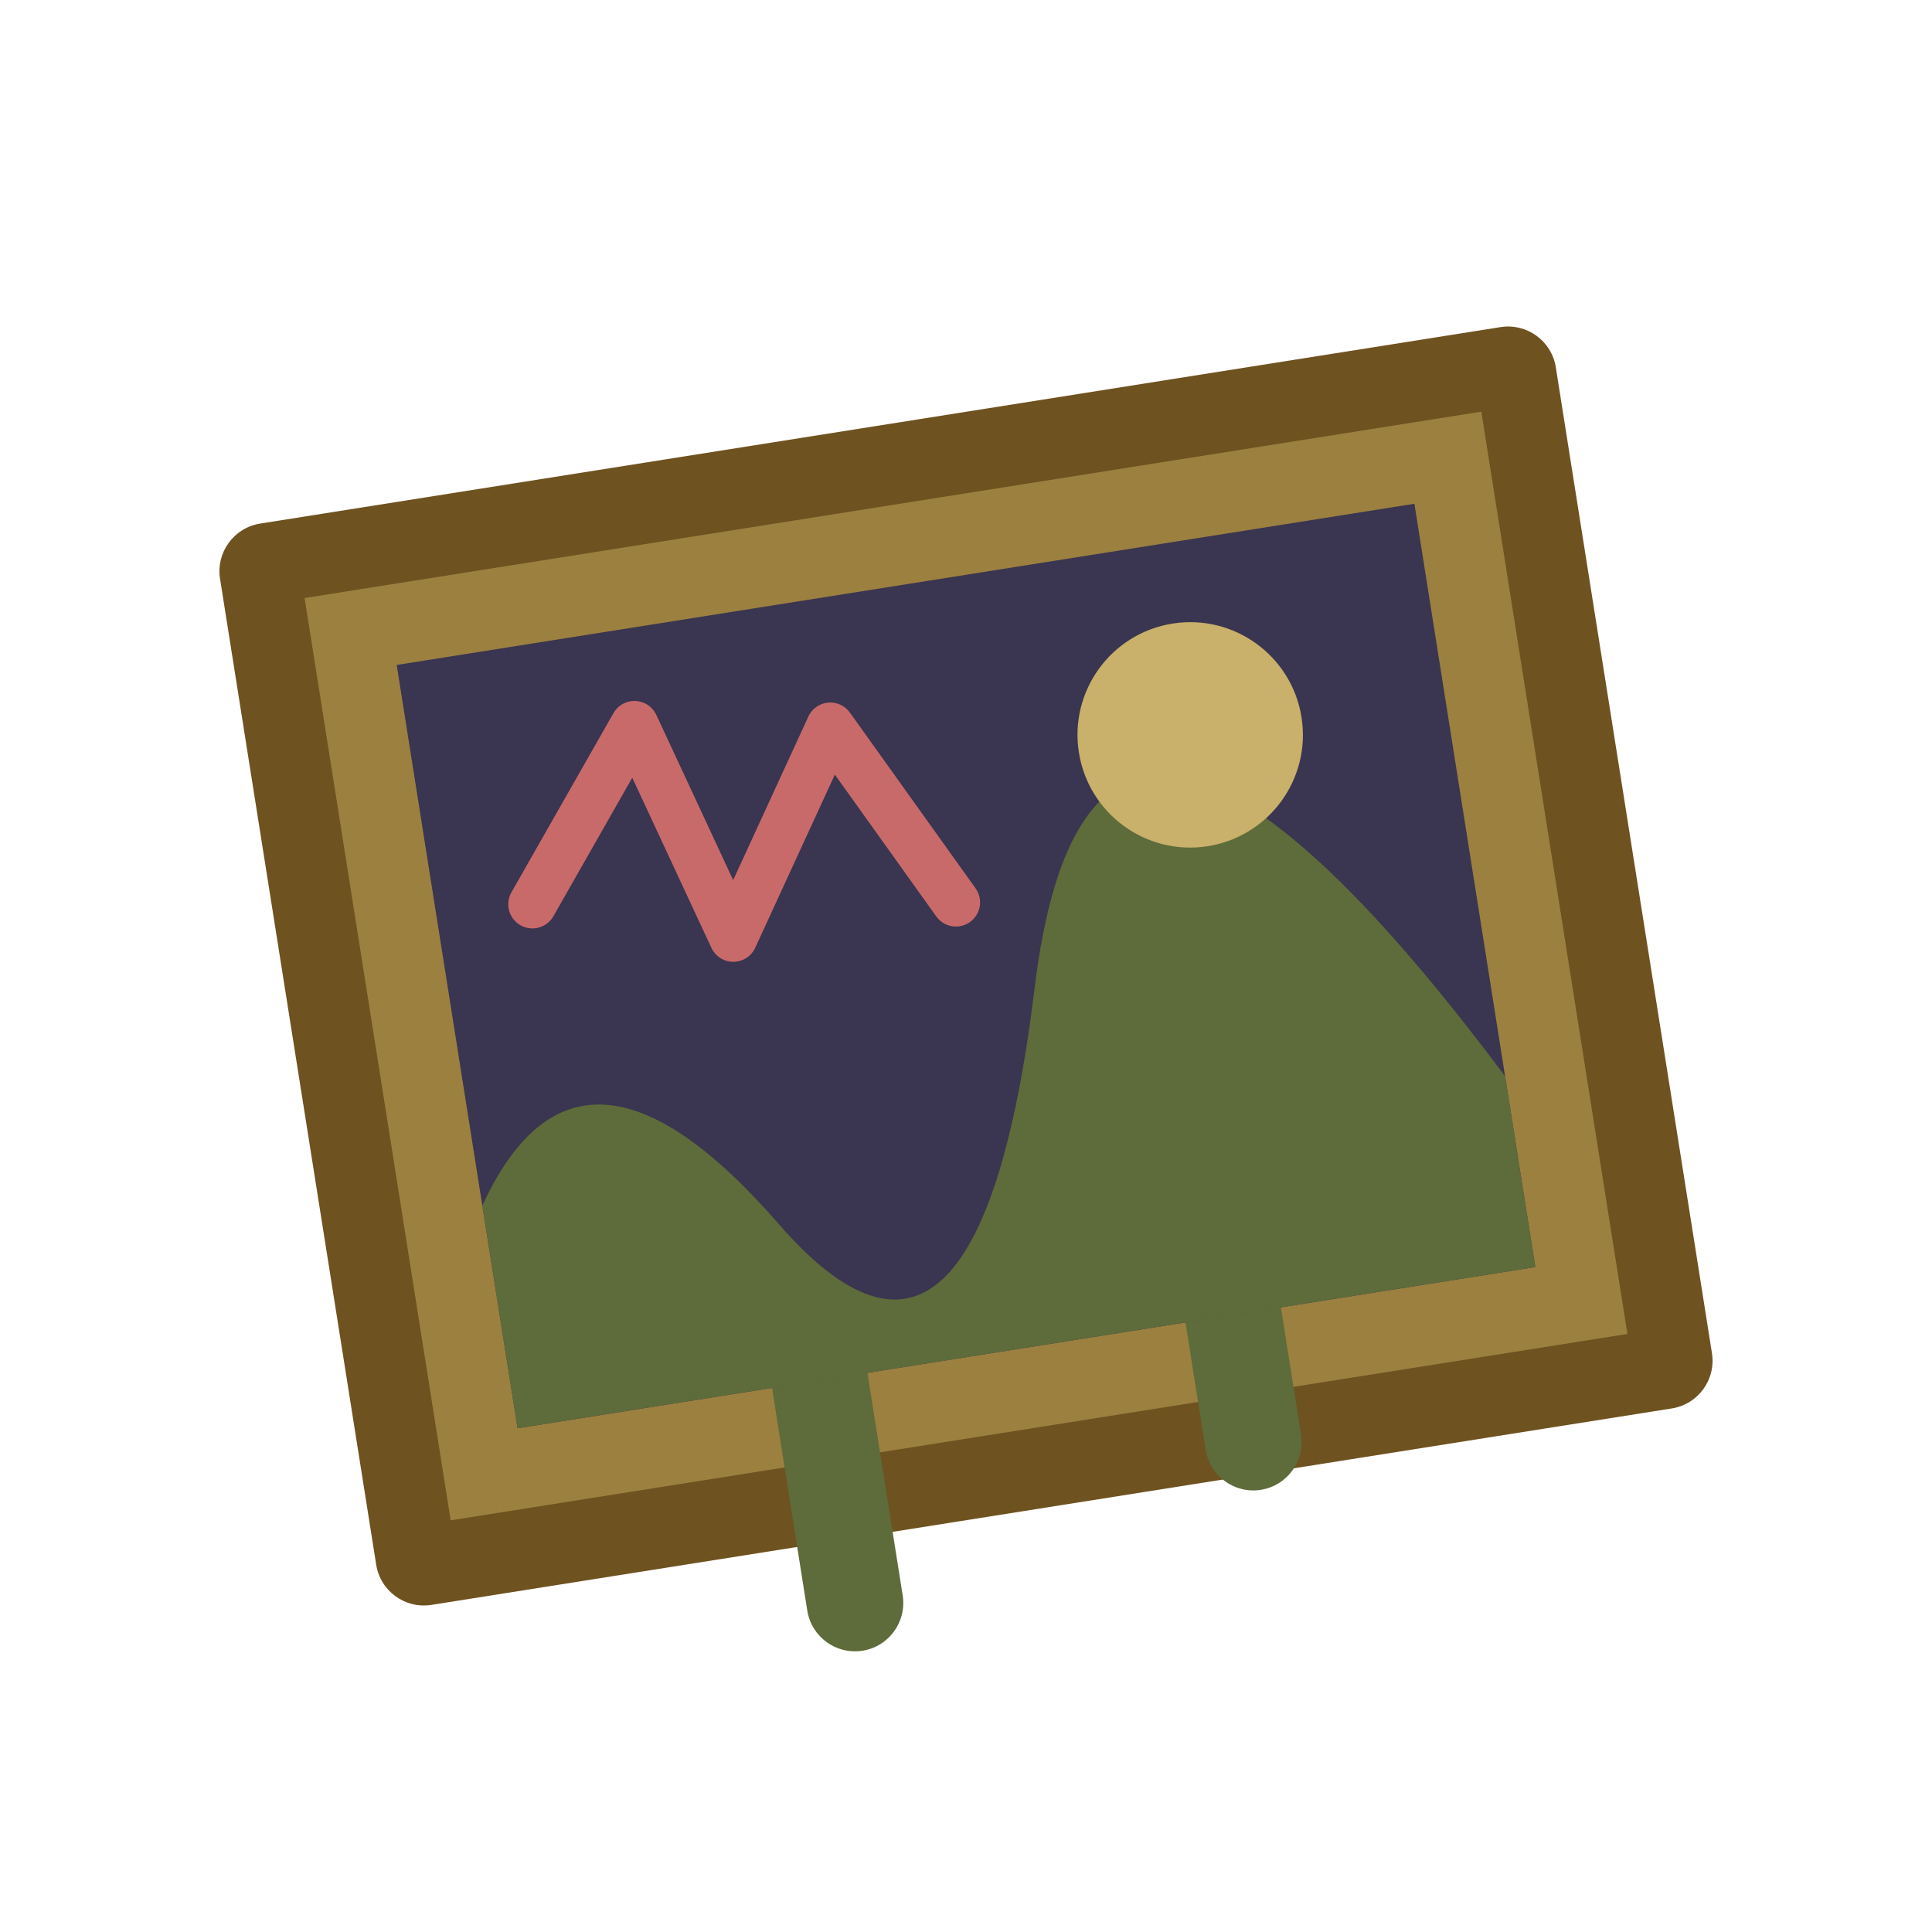
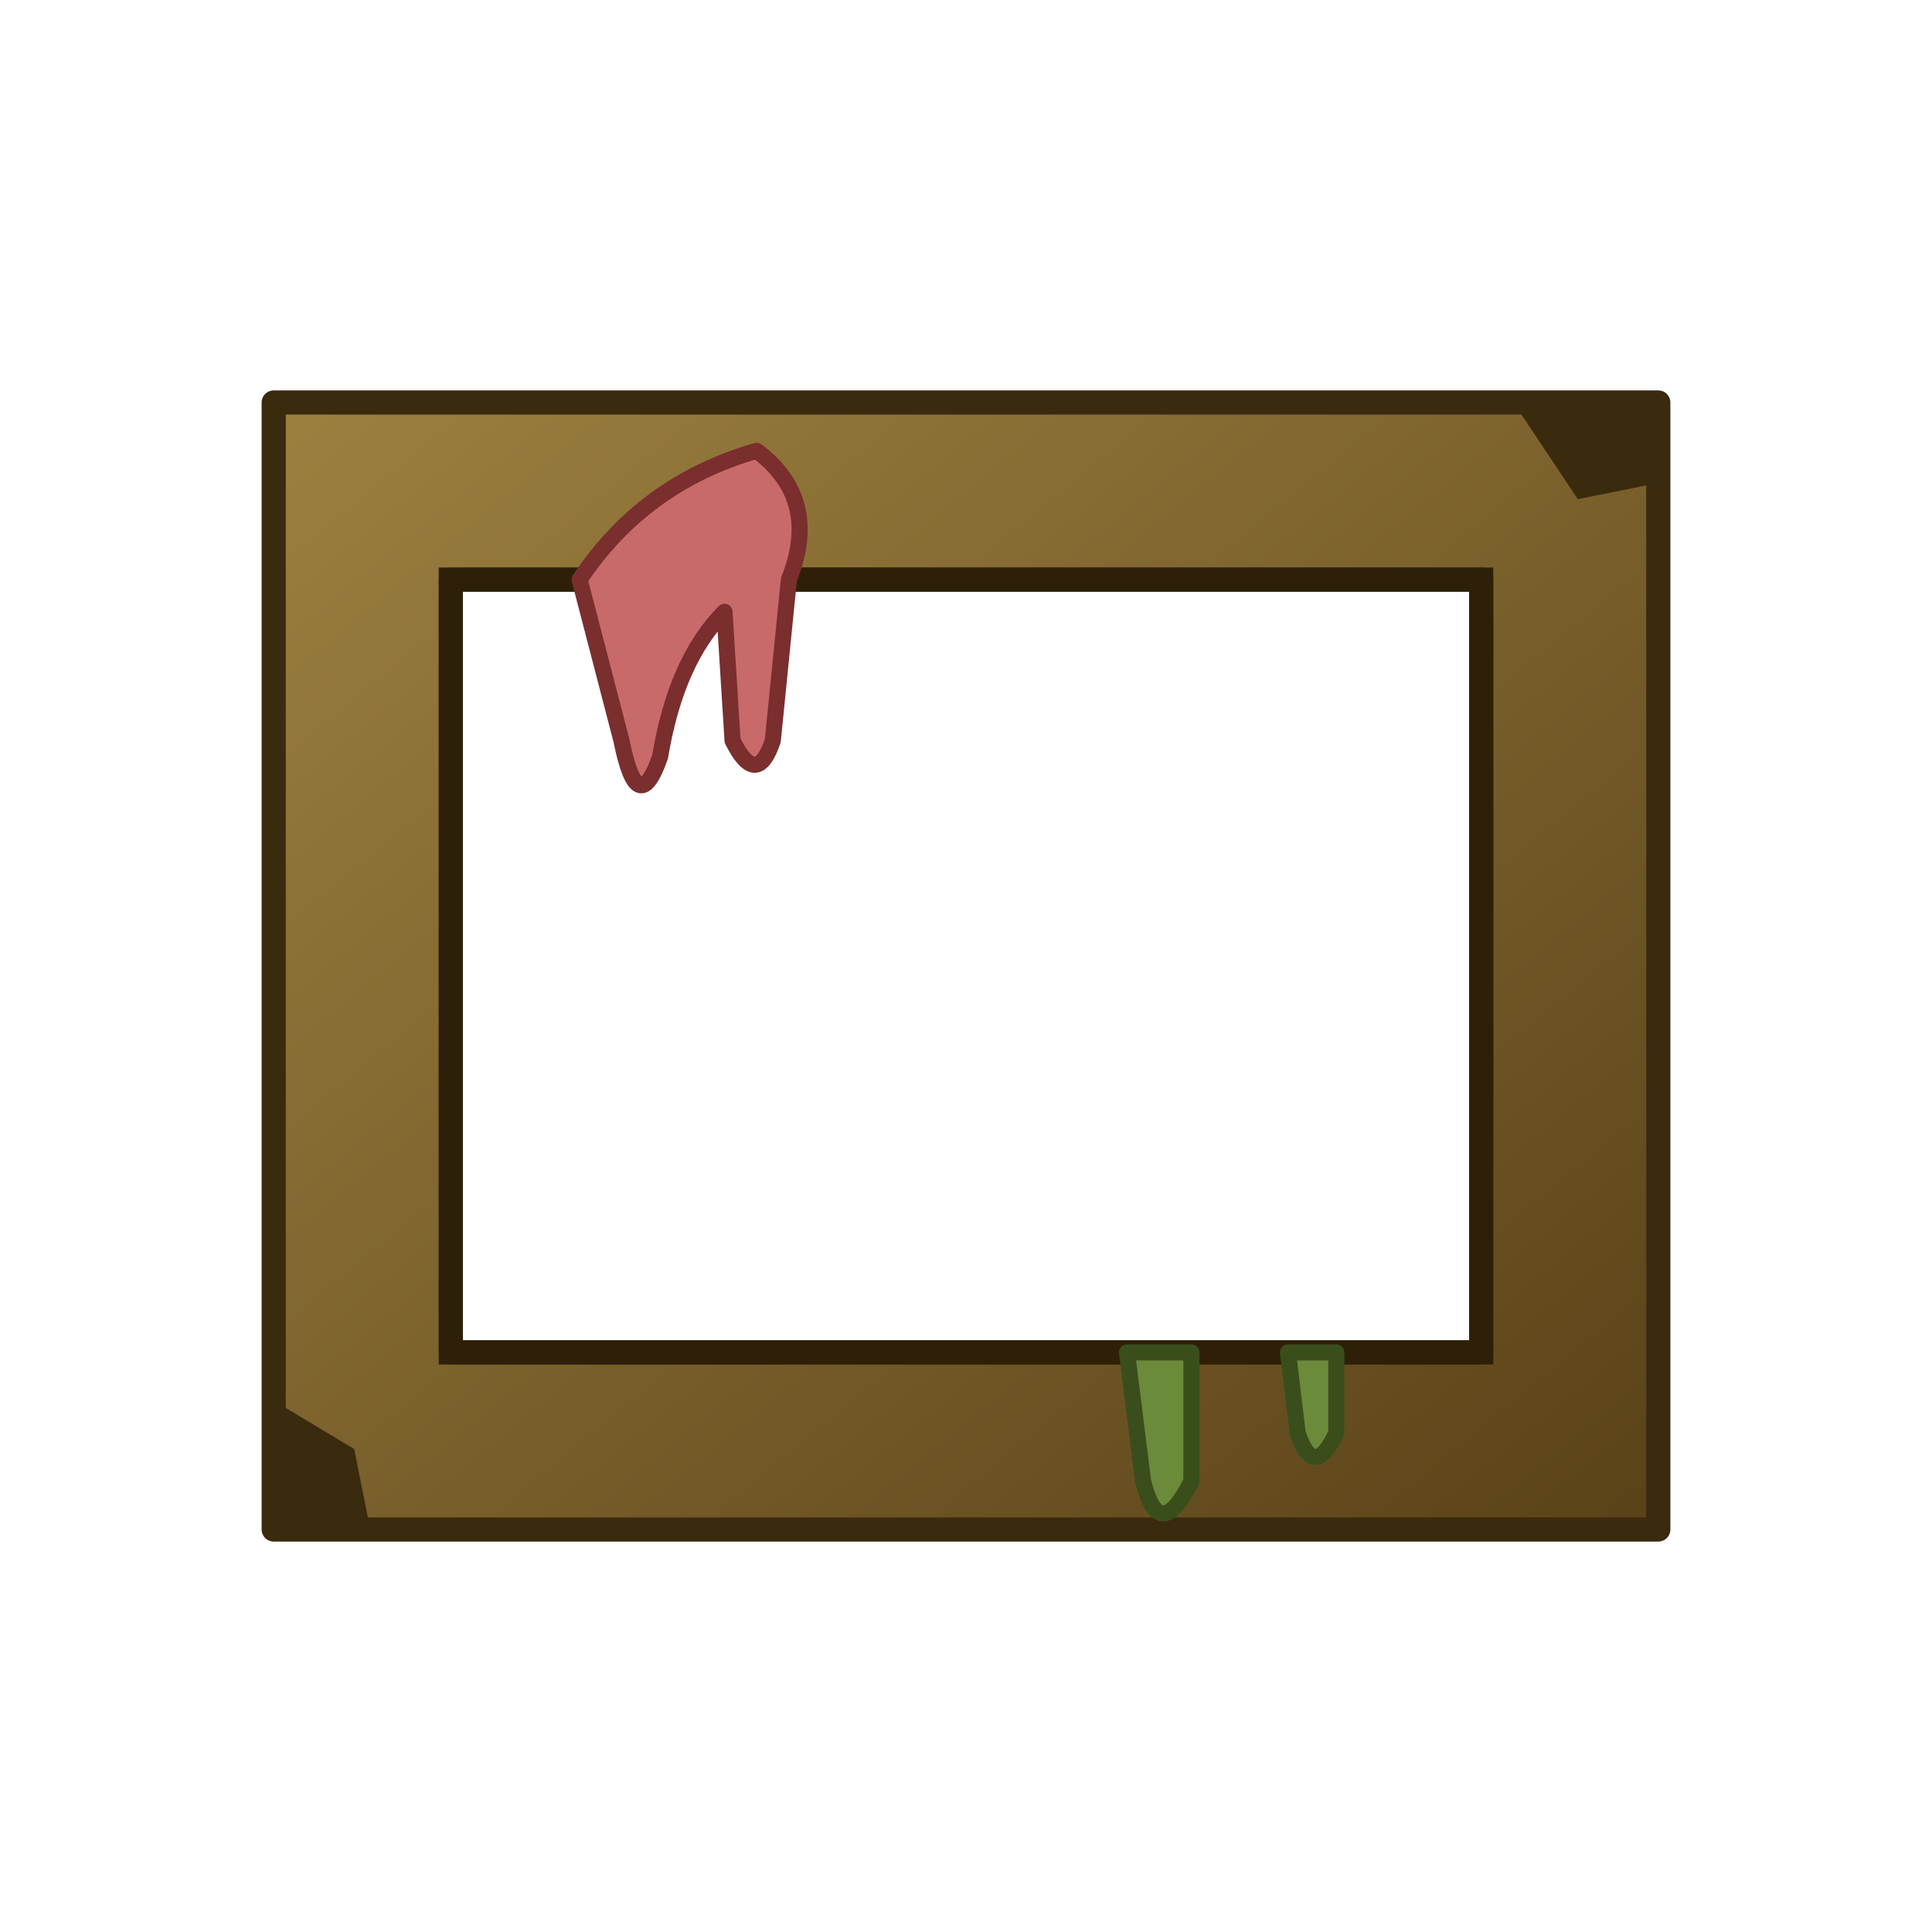
<svg xmlns="http://www.w3.org/2000/svg" width="120" height="120" viewBox="0 0 120 120">
-   <g transform="rotate(-9 60 60)">
-     <rect x="18" y="26" width="84" height="68" rx="3" fill="#6e5220" />
-     <rect x="23" y="31" width="74" height="58" fill="#9c8040" />
-     <rect x="28" y="36" width="64" height="48" fill="#3a3550" />
-     <path d="M28 70 Q36 58 46 74 T64 62 T92 72 L92 84 L28 84 Z" fill="#5e6b3a" />
-     <path d="M34 52 l8 -10 l4 14 l8 -12 l6 12" fill="none" stroke="#c96a6a" stroke-width="3" stroke-linecap="round" stroke-linejoin="round" />
-     <circle cx="76" cy="48" r="7" fill="#c9b06b" />
-     <path d="M44 84 v14 a3 3 0 0 0 6 0 v-14 Z M70 84 v8 a3 3 0 0 0 6 0 v-8 Z" fill="#5e6b3a" />
-   </g>
+   <defs>
+     <linearGradient id="wood" x1="0" y1="0" x2="1" y2="1">
+       <stop offset="0" stop-color="#9c8040" />
+       <stop offset="1" stop-color="#5a4218" />
+     </linearGradient>
+   </defs>
+   <path fill-rule="evenodd" d="M17 25 H103 V95 H17 Z M28 36 V84 H92 V36 Z" fill="url(#wood)" stroke="#3a2a0e" stroke-width="1.5" stroke-linejoin="round" />
+   <path d="M28 36 H92 V84 H28 Z" fill="none" stroke="#2e2008" stroke-width="1.5" />
+   <path d="M103 25 L94 25 L98 31 L103 30 Z" fill="#3a2a0e" />
+   <path d="M17 95 L17 87 L22 90 L23 95 Z" fill="#3a2a0e" />
+   <path d="M36 36 Q40 30 47 28 Q51 31 49 36 L48 46 Q47 49 45.5 46 L45 38 Q42 41 41 47 Q39.6 51 38.6 46 Z" fill="#c96a6a" stroke="#7a2e2e" stroke-width="1" stroke-linejoin="round" />
+   <path d="M70 84 L71 92 Q72 96 74 92 L74 84 Z M80 84 L80.6 89 Q81.6 92 83 89 L83 84 Z" fill="#6b8a3a" stroke="#3a4e1c" stroke-width="1" stroke-linejoin="round" />
</svg>
